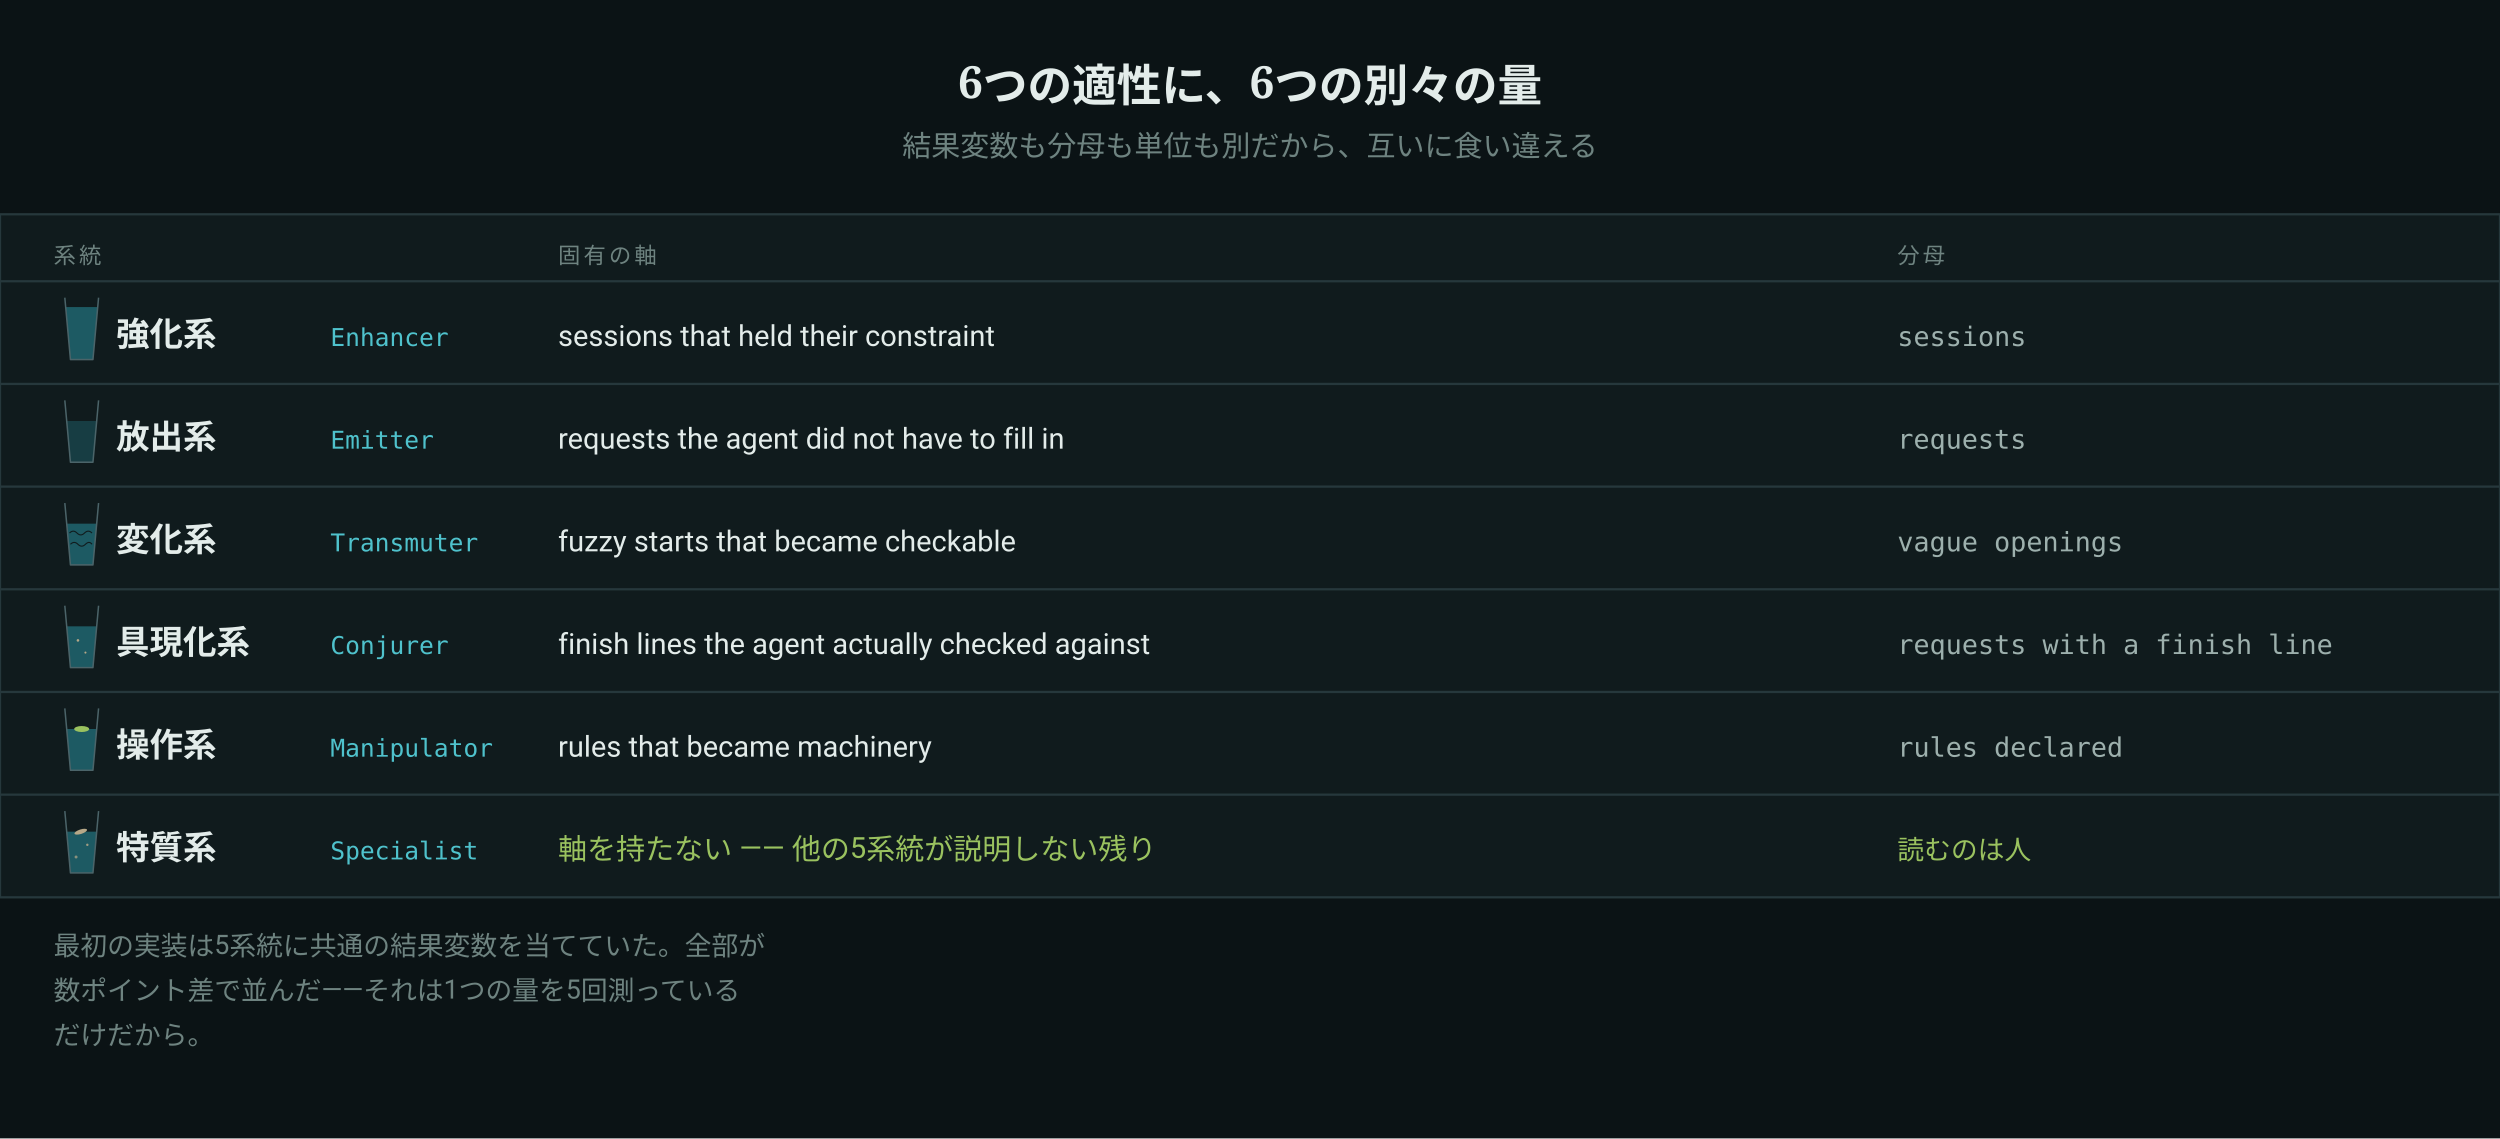
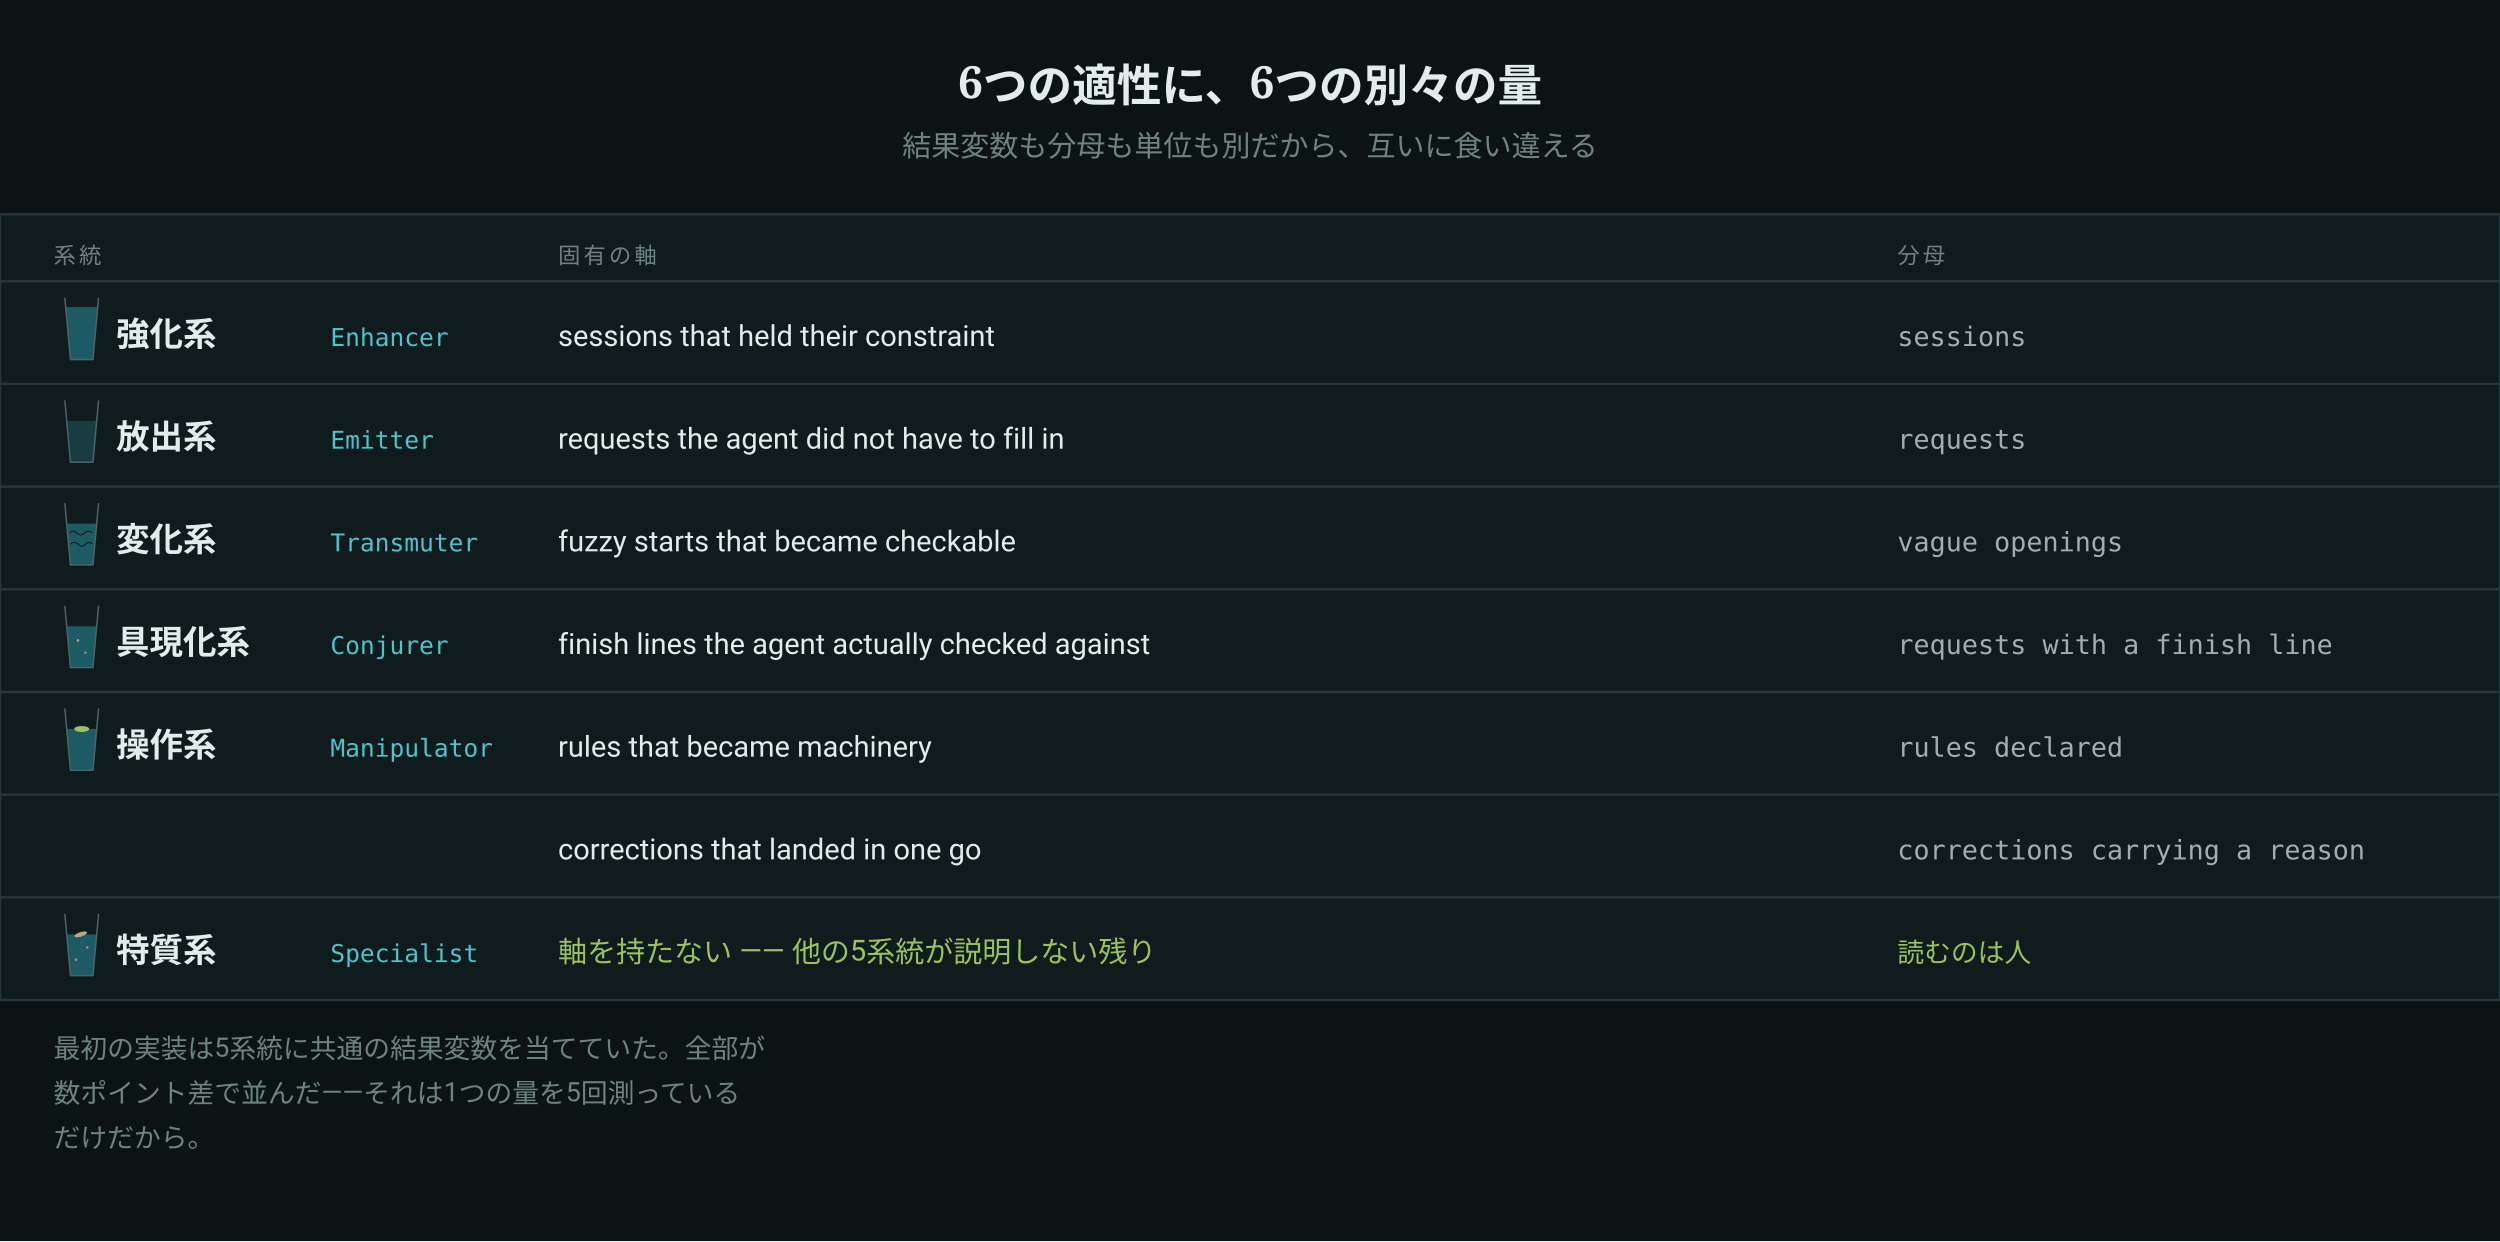
- <svg xmlns="http://www.w3.org/2000/svg" viewBox="0 0 1120 510" width="1120" height="510" role="img" aria-label="each aptitude measured against its own outcome, with its own denominator">
-   <rect width="1120" height="510" fill="#0b1315" />
+ <svg xmlns="http://www.w3.org/2000/svg" viewBox="0 0 1120 556" width="1120" height="556" role="img" aria-label="each aptitude measured against its own outcome, with its own denominator">
+   <rect width="1120" height="556" fill="#0b1315" />
  <text x="560" y="44" font-family="Georgia,'Hiragino Mincho ProN','Yu Mincho',serif" font-size="20" fill="#e3ecea" text-anchor="middle" font-weight="700">6つの適性に、6つの別々の量</text>
  <text x="560" y="70" font-family="system-ui,-apple-system,'Segoe UI',Roboto,'Hiragino Sans','Yu Gothic UI',Meiryo,sans-serif" font-size="13" fill="#6e8380" text-anchor="middle" font-weight="400">結果変数も分母も単位も別だから、互いに食い違える</text>
-   <rect x="0" y="96" width="1120" height="306" fill="#101b1d" stroke="#26383c" />
+   <rect x="0" y="96" width="1120" height="352" fill="#101b1d" stroke="#26383c" />
  <text x="24" y="118" font-family="ui-monospace,'Cascadia Mono',Consolas,monospace" font-size="10" fill="#6e8380" text-anchor="start" font-weight="400" letter-spacing="1.4">系統</text>
  <text x="250" y="118" font-family="ui-monospace,'Cascadia Mono',Consolas,monospace" font-size="10" fill="#6e8380" text-anchor="start" font-weight="400" letter-spacing="1.4">固有の軸</text>
  <text x="850" y="118" font-family="ui-monospace,'Cascadia Mono',Consolas,monospace" font-size="10" fill="#6e8380" text-anchor="start" font-weight="400" letter-spacing="1.4">分母</text>
  <path d="M0 126 L1120 126" stroke="#26383c" stroke-width="1" />
  <g transform="translate(24,130) scale(0.42)">
    <path fill="#1d5a63" d="M13 18 L47 18 L42 74 L18 74 Z" />
    <path fill="none" stroke="#4b6469" stroke-width="1.6" stroke-linejoin="round" d="M12 8 L18 74 L42 74 L48 8" />
  </g>
  <text x="52" y="155" font-family="Georgia,'Hiragino Mincho ProN','Yu Mincho',serif" font-size="15" fill="#e3ecea" text-anchor="start" font-weight="700">強化系</text>
  <text x="148" y="155" font-family="ui-monospace,'Cascadia Mono',Consolas,monospace" font-size="11" fill="#4fc2cc" text-anchor="start" font-weight="400">Enhancer</text>
  <text x="250" y="155" font-family="system-ui,-apple-system,'Segoe UI',Roboto,'Hiragino Sans','Yu Gothic UI',Meiryo,sans-serif" font-size="13" fill="#e3ecea" text-anchor="start" font-weight="400">sessions that held their constraint</text>
  <text x="850" y="155" font-family="ui-monospace,'Cascadia Mono',Consolas,monospace" font-size="12" fill="#9db0ad" text-anchor="start" font-weight="400">sessions</text>
  <path d="M0 172 L1120 172" stroke="#26383c" stroke-width="1" />
  <g transform="translate(24,176) scale(0.42)">
    <path fill="#1d5a63" d="M14 30 L46 30 L42 74 L18 74 Z" opacity=".55" />
    <path fill="none" stroke="#4b6469" stroke-width="1.6" stroke-linejoin="round" d="M12 8 L18 74 L42 74 L48 8" />
  </g>
  <text x="52" y="201" font-family="Georgia,'Hiragino Mincho ProN','Yu Mincho',serif" font-size="15" fill="#e3ecea" text-anchor="start" font-weight="700">放出系</text>
  <text x="148" y="201" font-family="ui-monospace,'Cascadia Mono',Consolas,monospace" font-size="11" fill="#4fc2cc" text-anchor="start" font-weight="400">Emitter</text>
  <text x="250" y="201" font-family="system-ui,-apple-system,'Segoe UI',Roboto,'Hiragino Sans','Yu Gothic UI',Meiryo,sans-serif" font-size="13" fill="#e3ecea" text-anchor="start" font-weight="400">requests the agent did not have to fill in</text>
  <text x="850" y="201" font-family="ui-monospace,'Cascadia Mono',Consolas,monospace" font-size="12" fill="#9db0ad" text-anchor="start" font-weight="400">requests</text>
  <path d="M0 218 L1120 218" stroke="#26383c" stroke-width="1" />
  <g transform="translate(24,222) scale(0.42)">
    <path fill="#1d5a63" d="M14 30 L46 30 L42 74 L18 74 Z" />
    <path fill="none" stroke="#101b1d" stroke-width="1.2" d="M17 40 q4 -4 8 0 t8 0 t8 0" />
    <path fill="none" stroke="#101b1d" stroke-width="1.2" d="M18 52 q4 -4 8 0 t8 0 t7 0" />
    <path fill="none" stroke="#4b6469" stroke-width="1.6" stroke-linejoin="round" d="M12 8 L18 74 L42 74 L48 8" />
  </g>
  <text x="52" y="247" font-family="Georgia,'Hiragino Mincho ProN','Yu Mincho',serif" font-size="15" fill="#e3ecea" text-anchor="start" font-weight="700">変化系</text>
  <text x="148" y="247" font-family="ui-monospace,'Cascadia Mono',Consolas,monospace" font-size="11" fill="#4fc2cc" text-anchor="start" font-weight="400">Transmuter</text>
  <text x="250" y="247" font-family="system-ui,-apple-system,'Segoe UI',Roboto,'Hiragino Sans','Yu Gothic UI',Meiryo,sans-serif" font-size="13" fill="#e3ecea" text-anchor="start" font-weight="400">fuzzy starts that became checkable</text>
  <text x="850" y="247" font-family="ui-monospace,'Cascadia Mono',Consolas,monospace" font-size="12" fill="#9db0ad" text-anchor="start" font-weight="400">vague openings</text>
  <path d="M0 264 L1120 264" stroke="#26383c" stroke-width="1" />
  <g transform="translate(24,268) scale(0.42)">
    <path fill="#1d5a63" d="M14 30 L46 30 L42 74 L18 74 Z" />
    <circle fill="#b7a888" cx="26" cy="45" r="1.4" />
    <circle fill="#b7a888" cx="34" cy="58" r="1.1" />
    <path fill="none" stroke="#4b6469" stroke-width="1.6" stroke-linejoin="round" d="M12 8 L18 74 L42 74 L48 8" />
  </g>
  <text x="52" y="293" font-family="Georgia,'Hiragino Mincho ProN','Yu Mincho',serif" font-size="15" fill="#e3ecea" text-anchor="start" font-weight="700">具現化系</text>
  <text x="148" y="293" font-family="ui-monospace,'Cascadia Mono',Consolas,monospace" font-size="11" fill="#4fc2cc" text-anchor="start" font-weight="400">Conjurer</text>
  <text x="250" y="293" font-family="system-ui,-apple-system,'Segoe UI',Roboto,'Hiragino Sans','Yu Gothic UI',Meiryo,sans-serif" font-size="13" fill="#e3ecea" text-anchor="start" font-weight="400">finish lines the agent actually checked against</text>
  <text x="850" y="293" font-family="ui-monospace,'Cascadia Mono',Consolas,monospace" font-size="12" fill="#9db0ad" text-anchor="start" font-weight="400">requests with a finish line</text>
  <path d="M0 310 L1120 310" stroke="#26383c" stroke-width="1" />
  <g transform="translate(24,314) scale(0.42)">
    <path fill="#1d5a63" d="M14 30 L46 30 L42 74 L18 74 Z" />
    <g>
      <ellipse fill="#9ac25f" cx="30" cy="30" rx="8" ry="3.2" />
    </g>
    <path fill="none" stroke="#4b6469" stroke-width="1.6" stroke-linejoin="round" d="M12 8 L18 74 L42 74 L48 8" />
  </g>
  <text x="52" y="339" font-family="Georgia,'Hiragino Mincho ProN','Yu Mincho',serif" font-size="15" fill="#e3ecea" text-anchor="start" font-weight="700">操作系</text>
  <text x="148" y="339" font-family="ui-monospace,'Cascadia Mono',Consolas,monospace" font-size="11" fill="#4fc2cc" text-anchor="start" font-weight="400">Manipulator</text>
  <text x="250" y="339" font-family="system-ui,-apple-system,'Segoe UI',Roboto,'Hiragino Sans','Yu Gothic UI',Meiryo,sans-serif" font-size="13" fill="#e3ecea" text-anchor="start" font-weight="400">rules that became machinery</text>
  <text x="850" y="339" font-family="ui-monospace,'Cascadia Mono',Consolas,monospace" font-size="12" fill="#9db0ad" text-anchor="start" font-weight="400">rules declared</text>
  <path d="M0 356 L1120 356" stroke="#26383c" stroke-width="1" />
-   <g transform="translate(24,360) scale(0.42)">
+   <text x="250" y="385" font-family="system-ui,-apple-system,'Segoe UI',Roboto,'Hiragino Sans','Yu Gothic UI',Meiryo,sans-serif" font-size="13" fill="#e3ecea" text-anchor="start" font-weight="400">corrections that landed in one go</text>
+   <text x="850" y="385" font-family="ui-monospace,'Cascadia Mono',Consolas,monospace" font-size="12" fill="#9db0ad" text-anchor="start" font-weight="400">corrections carrying a reason</text>
+   <path d="M0 402 L1120 402" stroke="#26383c" stroke-width="1" />
+   <g transform="translate(24,406) scale(0.42)">
    <path fill="#1d5a63" d="M14 30 L46 30 L42 74 L18 74 Z" />
    <ellipse fill="#b7a888" cx="29" cy="30" rx="7" ry="2.4" transform="rotate(-18 29 30)" />
    <circle fill="#b7a888" cx="36" cy="44" r="1.3" opacity=".85" />
    <circle fill="#b7a888" cx="24" cy="57" r="1.6" opacity=".7" />
    <path fill="none" stroke="#4b6469" stroke-width="1.6" stroke-linejoin="round" d="M12 8 L18 74 L42 74 L48 8" />
  </g>
-   <text x="52" y="385" font-family="Georgia,'Hiragino Mincho ProN','Yu Mincho',serif" font-size="15" fill="#e3ecea" text-anchor="start" font-weight="700">特質系</text>
-   <text x="148" y="385" font-family="ui-monospace,'Cascadia Mono',Consolas,monospace" font-size="11" fill="#4fc2cc" text-anchor="start" font-weight="400">Specialist</text>
-   <text x="250" y="385" font-family="system-ui,-apple-system,'Segoe UI',Roboto,'Hiragino Sans','Yu Gothic UI',Meiryo,sans-serif" font-size="13" fill="#9ac25f" text-anchor="start" font-weight="400">軸を持たない ―― 他の5系統が説明しない残り</text>
-   <text x="850" y="385" font-family="ui-monospace,'Cascadia Mono',Consolas,monospace" font-size="12" fill="#9ac25f" text-anchor="start" font-weight="400">読むのは人</text>
-   <text x="24" y="428" font-family="system-ui,-apple-system,'Segoe UI',Roboto,'Hiragino Sans','Yu Gothic UI',Meiryo,sans-serif" font-size="12" fill="#6e8380" text-anchor="start" font-weight="400">最初の実装は5系統に共通の結果変数を当てていた。全部が</text>
-   <text x="24" y="448" font-family="system-ui,-apple-system,'Segoe UI',Roboto,'Hiragino Sans','Yu Gothic UI',Meiryo,sans-serif" font-size="12" fill="#6e8380" text-anchor="start" font-weight="400">数ポイント差で並んだ——それは1つの量を5回測っている</text>
-   <text x="24" y="468" font-family="system-ui,-apple-system,'Segoe UI',Roboto,'Hiragino Sans','Yu Gothic UI',Meiryo,sans-serif" font-size="12" fill="#6e8380" text-anchor="start" font-weight="400">だけだから。</text>
+   <text x="52" y="431" font-family="Georgia,'Hiragino Mincho ProN','Yu Mincho',serif" font-size="15" fill="#e3ecea" text-anchor="start" font-weight="700">特質系</text>
+   <text x="148" y="431" font-family="ui-monospace,'Cascadia Mono',Consolas,monospace" font-size="11" fill="#4fc2cc" text-anchor="start" font-weight="400">Specialist</text>
+   <text x="250" y="431" font-family="system-ui,-apple-system,'Segoe UI',Roboto,'Hiragino Sans','Yu Gothic UI',Meiryo,sans-serif" font-size="13" fill="#9ac25f" text-anchor="start" font-weight="400">軸を持たない ―― 他の5系統が説明しない残り</text>
+   <text x="850" y="431" font-family="ui-monospace,'Cascadia Mono',Consolas,monospace" font-size="12" fill="#9ac25f" text-anchor="start" font-weight="400">読むのは人</text>
+   <text x="24" y="474" font-family="system-ui,-apple-system,'Segoe UI',Roboto,'Hiragino Sans','Yu Gothic UI',Meiryo,sans-serif" font-size="12" fill="#6e8380" text-anchor="start" font-weight="400">最初の実装は5系統に共通の結果変数を当てていた。全部が</text>
+   <text x="24" y="494" font-family="system-ui,-apple-system,'Segoe UI',Roboto,'Hiragino Sans','Yu Gothic UI',Meiryo,sans-serif" font-size="12" fill="#6e8380" text-anchor="start" font-weight="400">数ポイント差で並んだ——それは1つの量を5回測っている</text>
+   <text x="24" y="514" font-family="system-ui,-apple-system,'Segoe UI',Roboto,'Hiragino Sans','Yu Gothic UI',Meiryo,sans-serif" font-size="12" fill="#6e8380" text-anchor="start" font-weight="400">だけだから。</text>
</svg>
